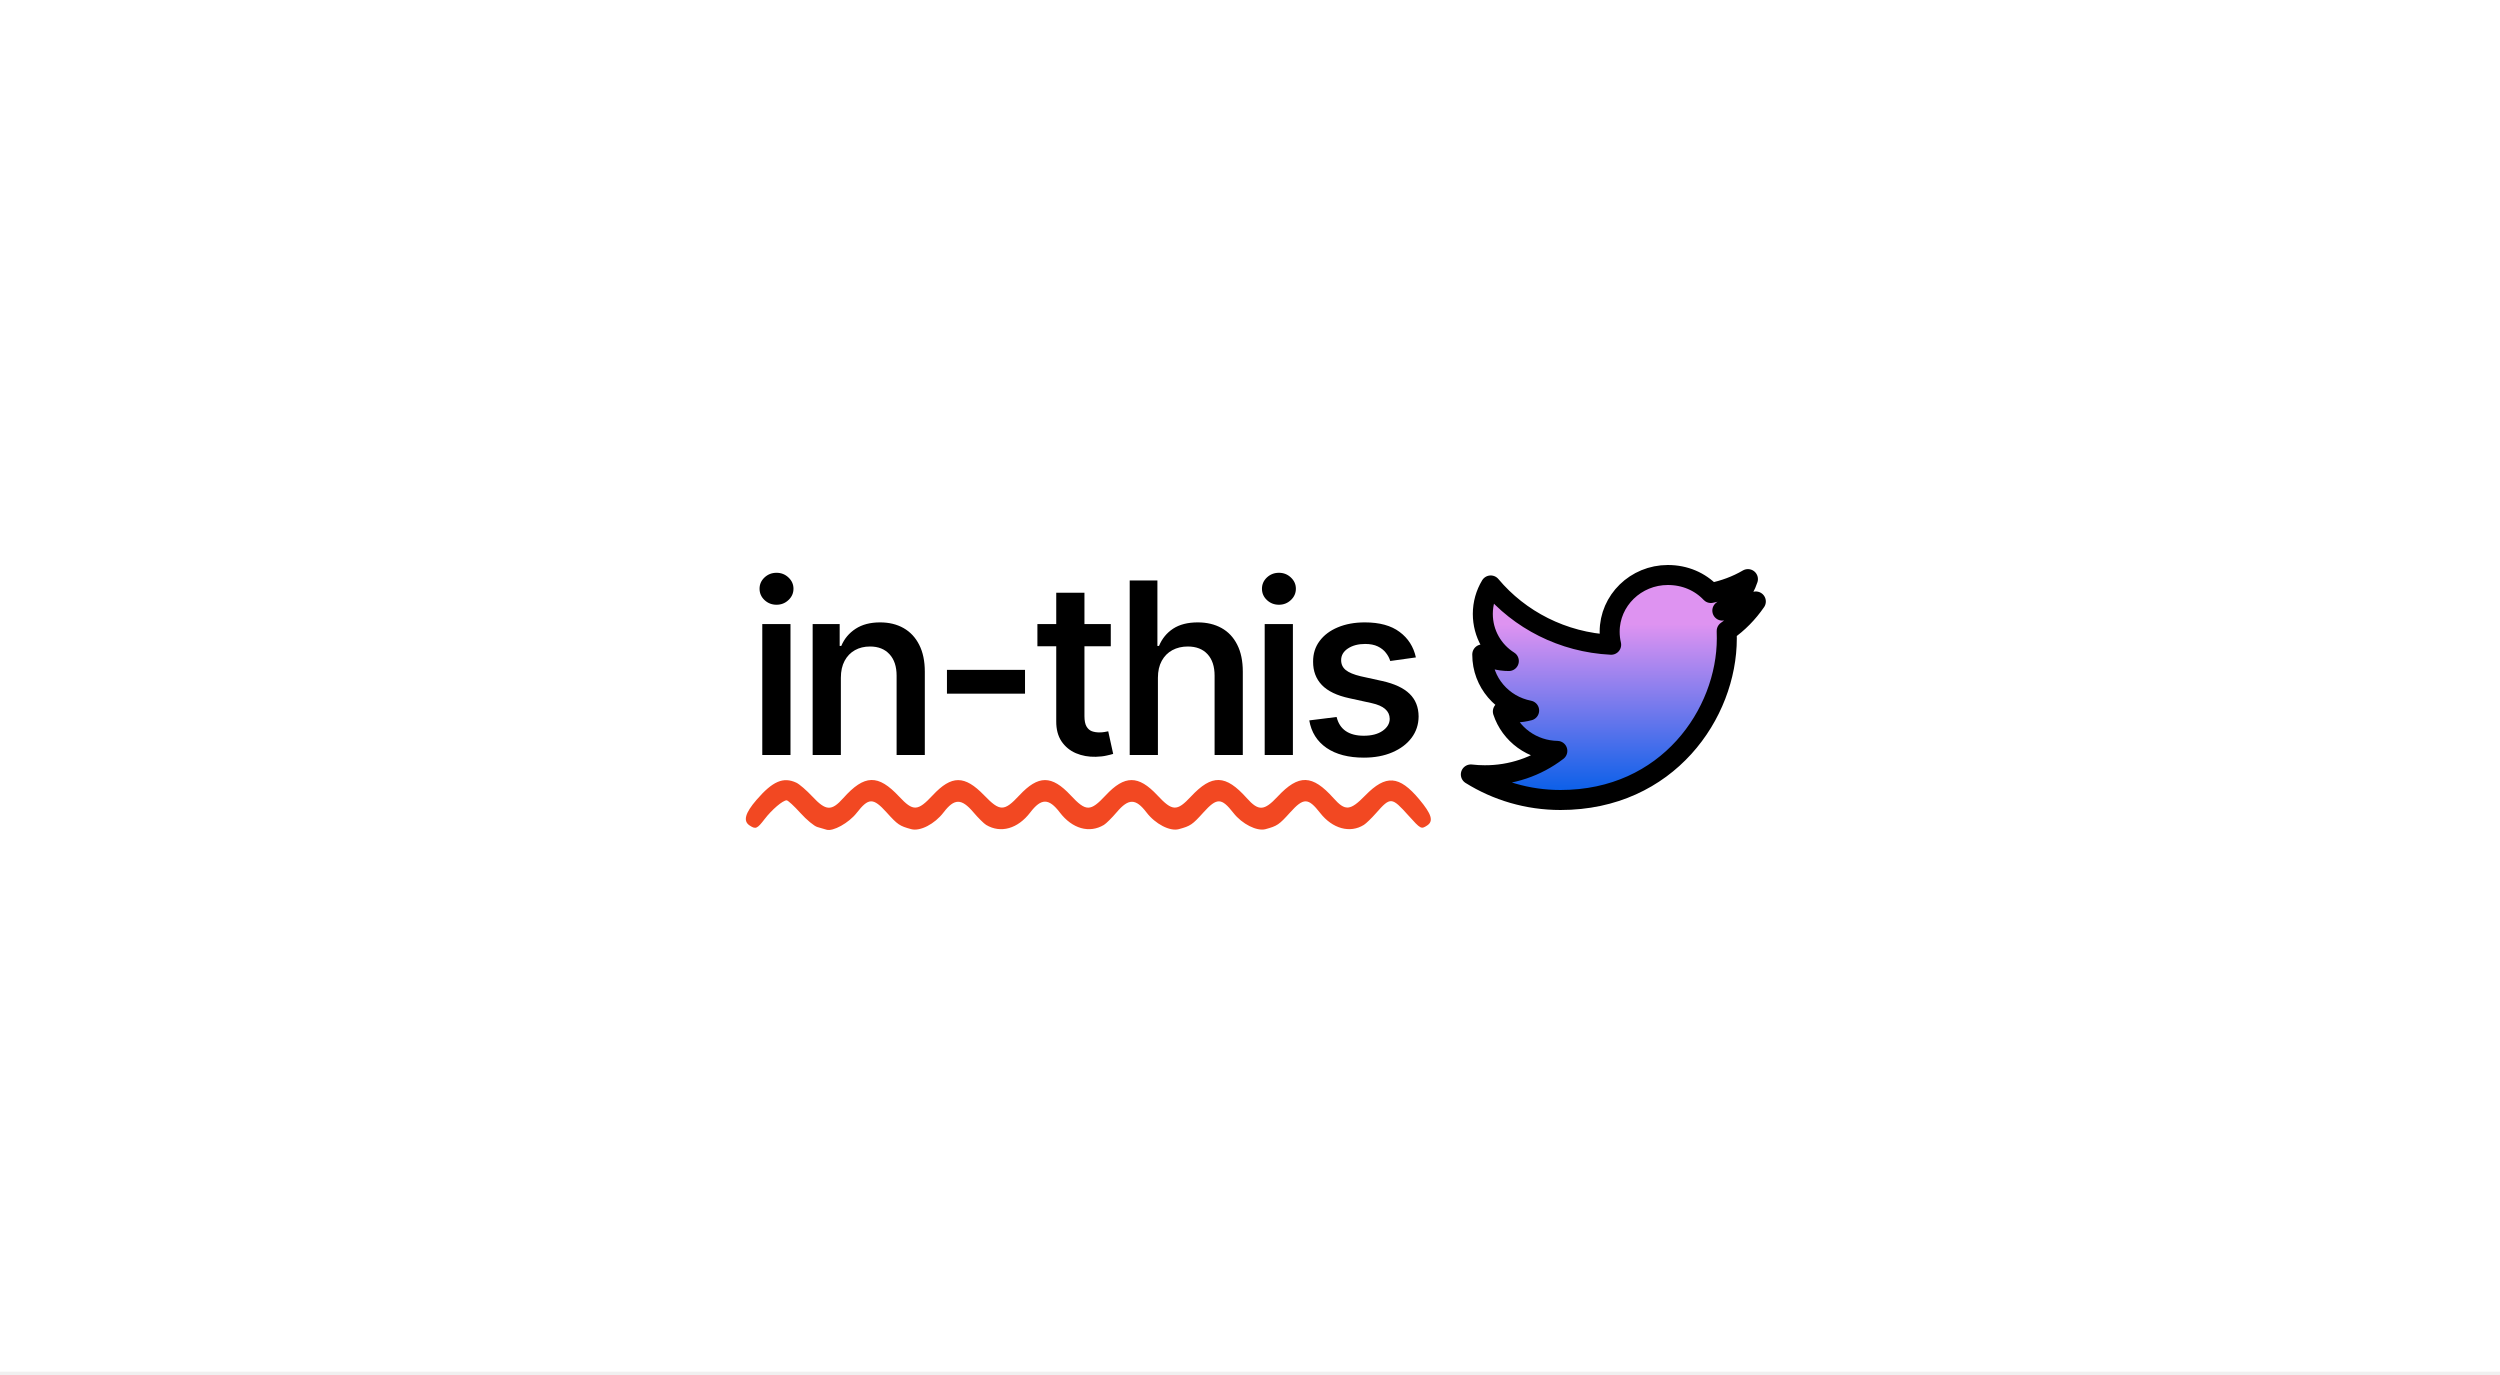
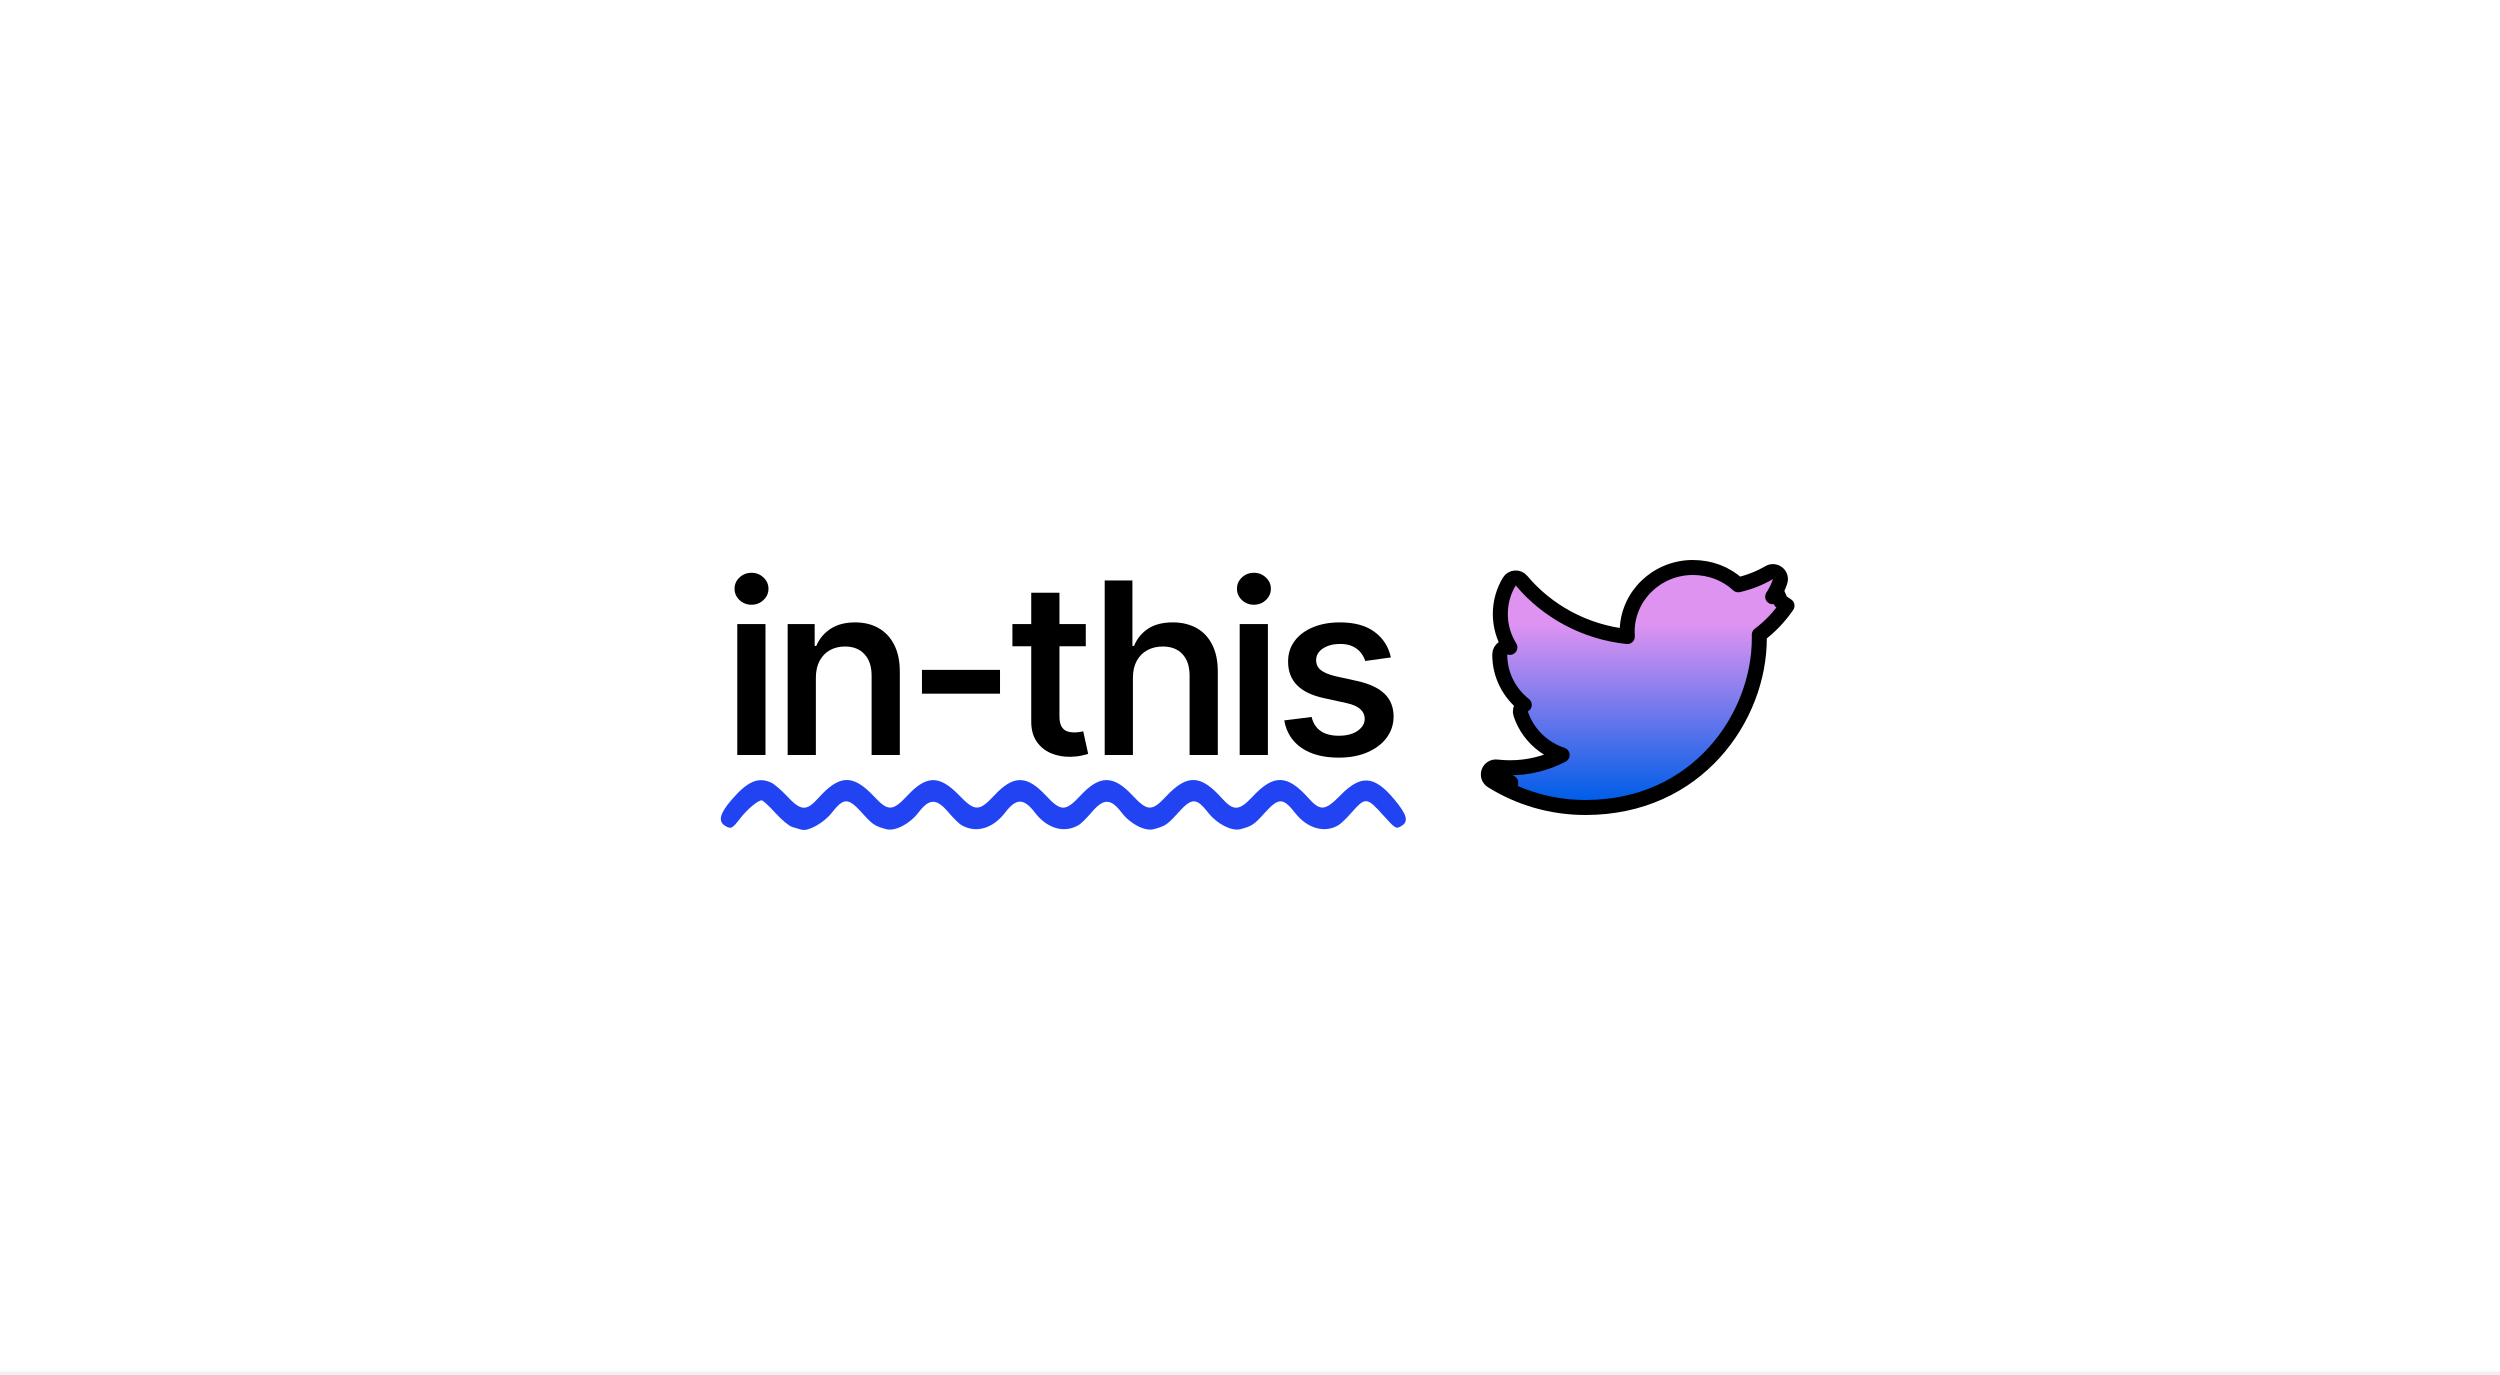
- <svg xmlns="http://www.w3.org/2000/svg" width="500" height="275" fill="none">
-   <path fill="#fff" d="M0 0h500v274.336H0z" />
-   <path d="M152.456 151v-26.182h5.642V151h-5.642Zm2.847-30.051c-.932 0-1.733-.313-2.403-.938-.659-.625-.989-1.38-.989-2.267 0-.875.33-1.625.989-2.25.67-.625 1.471-.937 2.403-.937.932 0 1.727.312 2.386.937.671.625 1.006 1.375 1.006 2.25 0 .887-.335 1.642-1.006 2.267-.659.625-1.454.938-2.386.938Zm12.87 14.608V151h-5.642v-26.182h5.403v4.364h.324c.602-1.432 1.557-2.574 2.864-3.426 1.307-.853 2.937-1.279 4.892-1.279 1.795 0 3.363.381 4.704 1.142 1.341.762 2.381 1.875 3.12 3.341.75 1.466 1.125 3.262 1.125 5.387V151h-5.642v-15.869c0-1.83-.472-3.256-1.415-4.279-.943-1.034-2.244-1.551-3.904-1.551-1.136 0-2.142.244-3.017.733s-1.562 1.199-2.062 2.131c-.5.932-.75 2.062-.75 3.392Zm36.831-1.585v4.755h-15.613v-4.755h15.613Zm17.153-9.154v4.432h-14.676v-4.432h14.676Zm-10.909-6.273h5.642v24.682c0 .898.136 1.585.409 2.063.273.466.631.784 1.074.954.454.159.949.239 1.483.239.397 0 .75-.028 1.057-.085.318-.057.562-.103.732-.137l.989 4.517c-.318.103-.767.216-1.346.341-.58.137-1.29.216-2.131.239-1.443.034-2.767-.205-3.972-.716-1.193-.511-2.153-1.301-2.88-2.369-.716-1.068-1.069-2.409-1.057-4.023v-25.705Zm20.335 17.012V151h-5.642v-34.909h5.54v13.091h.324c.602-1.455 1.54-2.602 2.813-3.443 1.284-.841 2.931-1.262 4.943-1.262 1.807 0 3.386.375 4.738 1.125 1.353.75 2.398 1.858 3.137 3.324.75 1.466 1.125 3.273 1.125 5.421V151h-5.642v-15.869c0-1.841-.472-3.273-1.415-4.296-.943-1.023-2.261-1.534-3.955-1.534-1.147 0-2.176.244-3.085.733-.898.489-1.602 1.199-2.113 2.131-.512.932-.768 2.062-.768 3.392ZM252.938 151v-26.182h5.642V151h-5.642Zm2.846-30.051c-.932 0-1.733-.313-2.403-.938-.659-.625-.989-1.38-.989-2.267 0-.875.33-1.625.989-2.25.67-.625 1.471-.937 2.403-.937.932 0 1.728.312 2.387.937.67.625 1.005 1.375 1.005 2.25 0 .887-.335 1.642-1.005 2.267-.659.625-1.455.938-2.387.938Zm27.393 10.534-5.131.716c-.17-.58-.46-1.125-.869-1.637-.398-.522-.938-.948-1.619-1.278-.682-.329-1.529-.494-2.54-.494-1.364 0-2.506.301-3.426.903-.909.602-1.364 1.381-1.364 2.335 0 .819.307 1.478.92 1.978.614.5 1.608.914 2.983 1.244l4.33.955c2.443.545 4.261 1.397 5.454 2.556 1.194 1.159 1.796 2.671 1.807 4.534-.011 1.614-.483 3.04-1.414 4.279-.921 1.227-2.205 2.193-3.853 2.898-1.636.704-3.528 1.056-5.676 1.056-3.079 0-5.568-.647-7.466-1.943-1.898-1.307-3.051-3.142-3.46-5.505l5.472-.682c.295 1.238.903 2.176 1.823 2.812.921.625 2.12.938 3.597.938 1.568 0 2.824-.324 3.767-.972.943-.659 1.421-1.46 1.432-2.403-.011-.796-.313-1.449-.904-1.961-.579-.522-1.488-.92-2.727-1.193l-4.432-.971c-2.488-.534-4.323-1.415-5.505-2.642-1.182-1.239-1.767-2.796-1.756-4.671-.011-1.579.42-2.954 1.295-4.125.875-1.182 2.091-2.096 3.648-2.744 1.568-.659 3.37-.989 5.404-.989 2.943 0 5.261.637 6.954 1.909 1.705 1.262 2.79 2.961 3.256 5.097Z" fill="#000" />
-   <path fill-rule="evenodd" clip-rule="evenodd" d="M159.266 156.537c.606.283 2.055 1.533 3.22 2.779 2.698 2.888 3.813 2.944 6.165.312 4.242-4.745 6.964-4.821 11.177-.312 2.801 2.997 3.701 2.964 6.704-.25 3.787-4.055 6.381-4.057 10.296-.007 3.167 3.276 3.992 3.277 7.046.007 3.798-4.066 6.465-4.066 10.262 0 3.069 3.285 3.931 3.287 6.99.012 3.81-4.08 6.551-4.083 10.353-.012 3.002 3.214 3.903 3.247 6.703.25 4.214-4.509 6.936-4.433 11.177.312 2.353 2.632 3.468 2.576 6.166-.312 4.214-4.509 6.936-4.433 11.177.312 2.356 2.636 3.329 2.551 6.367-.554 4.103-4.194 6.772-3.999 10.778.788 2.49 2.975 2.908 4.366 1.576 5.238-1.189.779-1.285.727-3.743-2.006-3.356-3.732-3.58-3.748-6.491-.446-.884 1.003-1.969 2.052-2.41 2.328-2.762 1.735-6.285.774-8.752-2.387-2.399-3.073-3.303-3.086-6.008-.089-2.211 2.45-2.574 2.697-4.913 3.332-1.725.469-4.696-1.031-6.422-3.243-2.399-3.073-3.302-3.086-6.008-.089-2.21 2.45-2.574 2.697-4.912 3.332-1.777.482-4.699-1.029-6.464-3.345-2.159-2.83-3.584-2.84-5.963-.038-.956 1.125-2.109 2.268-2.563 2.539-2.907 1.735-6.328.765-8.817-2.501-2.193-2.876-3.71-2.876-5.903 0-2.49 3.266-5.91 4.236-8.817 2.501-.454-.271-1.607-1.414-2.563-2.539-2.379-2.802-3.805-2.792-5.963.038-1.765 2.316-4.687 3.827-6.464 3.345-2.338-.635-2.702-.882-4.913-3.332-2.705-2.997-3.608-2.984-6.007.089-1.562 2-4.752 3.77-6.038 3.348-.37-.121-1.186-.36-1.814-.531-.628-.171-2.163-1.443-3.411-2.826-1.248-1.383-2.478-2.514-2.733-2.514-.775 0-2.959 1.861-4.413 3.76-1.489 1.945-1.776 2.067-2.988 1.274-1.347-.882-.925-2.461 1.37-5.121 3.221-3.737 5.352-4.657 7.966-3.442Z" fill="#F24822" />
-   <path d="M351.167 120.294c-2.098.927-4.36 1.535-6.703 1.827 2.398-1.403 4.25-3.627 5.122-6.3-2.261 1.323-4.768 2.25-7.411 2.779-2.152-2.276-5.177-3.6-8.61-3.6-6.403 0-11.634 5.082-11.634 11.356 0 .9.109 1.773.3 2.594-9.7-.476-18.337-5.003-24.086-11.859-1.008 1.668-1.581 3.627-1.581 5.691 0 3.944 2.044 7.439 5.204 9.424-1.934 0-3.732-.53-5.313-1.324v.08c0 5.506 4.033 10.112 9.373 11.144-1.714.456-3.514.519-5.258.185.74 2.257 2.189 4.231 4.144 5.646s4.317 2.199 6.754 2.242c-4.131 3.178-9.253 4.896-14.522 4.871-.927 0-1.853-.053-2.779-.159 5.177 3.23 11.334 5.109 17.928 5.109 21.47 0 33.268-17.312 33.268-32.321 0-.503 0-.979-.027-1.482 2.289-1.588 4.25-3.6 5.831-5.903v0Z" fill="url(#a)" stroke="#000" stroke-width="4" stroke-linecap="round" stroke-linejoin="round" />
+ <svg xmlns="http://www.w3.org/2000/svg" viewBox="0 0 500 275">
+   <g clip-path="url(#a)">
+     <path fill="#fff" d="M0 0h500v274.336H0z" />
+     <path d="M147.456 151v-26.182h5.642V151h-5.642Zm2.847-30.051c-.932 0-1.733-.313-2.403-.938-.659-.625-.989-1.38-.989-2.267 0-.875.33-1.625.989-2.25.67-.625 1.471-.937 2.403-.937.932 0 1.727.312 2.386.937.671.625 1.006 1.375 1.006 2.25 0 .887-.335 1.642-1.006 2.267-.659.625-1.454.938-2.386.938Zm12.87 14.608V151h-5.642v-26.182h5.403v4.364h.324c.602-1.432 1.557-2.574 2.864-3.426 1.307-.853 2.937-1.279 4.892-1.279 1.795 0 3.363.381 4.704 1.142 1.341.762 2.381 1.875 3.12 3.341.75 1.466 1.125 3.262 1.125 5.387V151h-5.642v-15.869c0-1.83-.472-3.256-1.415-4.279-.943-1.034-2.244-1.551-3.904-1.551-1.136 0-2.142.244-3.017.733s-1.562 1.199-2.062 2.131c-.5.932-.75 2.062-.75 3.392Zm36.831-1.585v4.755h-15.613v-4.755h15.613Zm17.153-9.154v4.432h-14.676v-4.432h14.676Zm-10.909-6.273h5.642v24.682c0 .898.136 1.585.409 2.063.273.466.631.784 1.074.954.454.159.949.239 1.483.239.397 0 .75-.028 1.057-.085.318-.057.562-.103.732-.137l.989 4.517c-.318.103-.767.216-1.346.341-.58.137-1.29.216-2.131.239-1.443.034-2.767-.205-3.972-.716-1.193-.511-2.153-1.301-2.88-2.369-.716-1.068-1.069-2.409-1.057-4.023v-25.705Zm20.335 17.012V151h-5.642v-34.909h5.54v13.091h.324c.602-1.455 1.54-2.602 2.813-3.443 1.284-.841 2.931-1.262 4.943-1.262 1.807 0 3.386.375 4.738 1.125 1.353.75 2.398 1.858 3.137 3.324.75 1.466 1.125 3.273 1.125 5.421V151h-5.642v-15.869c0-1.841-.472-3.273-1.415-4.296-.943-1.023-2.261-1.534-3.955-1.534-1.147 0-2.176.244-3.085.733-.898.489-1.602 1.199-2.113 2.131-.512.932-.768 2.062-.768 3.392ZM247.938 151v-26.182h5.642V151h-5.642Zm2.846-30.051c-.932 0-1.733-.313-2.403-.938-.659-.625-.989-1.38-.989-2.267 0-.875.33-1.625.989-2.25.67-.625 1.471-.937 2.403-.937.932 0 1.728.312 2.387.937.67.625 1.005 1.375 1.005 2.25 0 .887-.335 1.642-1.005 2.267-.659.625-1.455.938-2.387.938Zm27.393 10.534-5.131.716c-.17-.58-.46-1.125-.869-1.637-.398-.522-.938-.948-1.619-1.278-.682-.329-1.529-.494-2.54-.494-1.364 0-2.506.301-3.426.903-.909.602-1.364 1.381-1.364 2.335 0 .819.307 1.478.92 1.978.614.5 1.608.914 2.983 1.244l4.33.955c2.443.545 4.261 1.397 5.454 2.556 1.194 1.159 1.796 2.671 1.807 4.534-.011 1.614-.483 3.04-1.414 4.279-.921 1.227-2.205 2.193-3.853 2.898-1.636.704-3.528 1.056-5.676 1.056-3.079 0-5.568-.647-7.466-1.943-1.898-1.307-3.051-3.142-3.46-5.505l5.472-.682c.295 1.238.903 2.176 1.823 2.812.921.625 2.12.938 3.597.938 1.568 0 2.824-.324 3.767-.972.943-.659 1.421-1.46 1.432-2.403-.011-.796-.313-1.449-.904-1.961-.579-.522-1.488-.92-2.727-1.193l-4.432-.971c-2.488-.534-4.323-1.415-5.505-2.642-1.182-1.239-1.767-2.796-1.756-4.671-.011-1.579.42-2.954 1.295-4.125.875-1.182 2.091-2.096 3.648-2.744 1.568-.659 3.37-.989 5.404-.989 2.943 0 5.261.637 6.954 1.909 1.705 1.262 2.79 2.961 3.256 5.097Z" fill="#000" />
+     <path fill-rule="evenodd" clip-rule="evenodd" d="M154.266 156.537c.606.283 2.055 1.533 3.22 2.779 2.698 2.888 3.813 2.944 6.165.312 4.242-4.745 6.964-4.821 11.177-.312 2.801 2.997 3.701 2.964 6.704-.25 3.787-4.055 6.381-4.057 10.296-.007 3.167 3.276 3.992 3.277 7.046.007 3.798-4.066 6.465-4.066 10.262 0 3.069 3.285 3.931 3.287 6.99.012 3.81-4.08 6.551-4.083 10.353-.012 3.002 3.214 3.903 3.247 6.703.25 4.214-4.509 6.936-4.433 11.177.312 2.353 2.632 3.468 2.576 6.166-.312 4.214-4.509 6.936-4.433 11.177.312 2.356 2.636 3.329 2.551 6.367-.554 4.103-4.194 6.772-3.999 10.778.788 2.49 2.975 2.908 4.366 1.576 5.238-1.189.779-1.285.727-3.743-2.006-3.356-3.732-3.58-3.748-6.491-.446-.884 1.003-1.969 2.052-2.41 2.328-2.762 1.735-6.285.774-8.752-2.387-2.399-3.073-3.303-3.086-6.008-.089-2.211 2.45-2.574 2.697-4.913 3.332-1.725.469-4.696-1.031-6.422-3.243-2.399-3.073-3.302-3.086-6.008-.089-2.21 2.45-2.574 2.697-4.912 3.332-1.777.482-4.699-1.029-6.464-3.345-2.159-2.83-3.584-2.84-5.963-.038-.956 1.125-2.109 2.268-2.563 2.539-2.907 1.735-6.328.765-8.817-2.501-2.193-2.876-3.71-2.876-5.903 0-2.49 3.266-5.91 4.236-8.817 2.501-.454-.271-1.607-1.414-2.563-2.539-2.379-2.802-3.805-2.792-5.963.038-1.765 2.316-4.687 3.827-6.464 3.345-2.338-.635-2.702-.882-4.913-3.332-2.705-2.997-3.608-2.984-6.007.089-1.562 2-4.752 3.77-6.038 3.348-.37-.121-1.186-.36-1.814-.531-.628-.171-2.163-1.443-3.411-2.826-1.248-1.383-2.478-2.514-2.733-2.514-.775 0-2.959 1.861-4.413 3.76-1.489 1.945-1.776 2.067-2.988 1.274-1.347-.882-.925-2.461 1.37-5.121 3.221-3.737 5.352-4.657 7.966-3.442Z" fill="#2243F2" />
+     <path d="M301.942 156.55h-.003v-.106c-.951-.476-1.877-.994-2.772-1.553l2.775 1.659Zm0 0h.212m23.277-30.194c0 .321.012.64.036.954-8.524-.9-16.053-5.077-21.173-11.183-.311-.371-.782-.569-1.265-.531-.482.037-.918.305-1.168.719-1.147 1.898-1.797 4.124-1.797 6.467 0 2.45.696 4.747 1.913 6.694-.43-.16-.913-.114-1.309.13-.443.273-.713.756-.713 1.276v.08c0 4.053 1.918 7.657 4.899 10.011-.152.083-.292.193-.411.327-.35.399-.464.954-.299 1.459.841 2.562 2.484 4.796 4.69 6.393 1.101.797 2.315 1.416 3.596 1.842-3.196 1.684-6.796 2.573-10.477 2.556h-.007c-.869 0-1.739-.05-2.609-.149-.697-.08-1.356.334-1.587.996-.231.662.028 1.396.623 1.767 5.409 3.374 11.84 5.336 18.722 5.336 22.432 0 34.768-18.123 34.768-33.821v-.016c0-.234 0-.472-.003-.716 2.16-1.614 4.021-3.586 5.543-5.804l-1.236-.849-.606-1.372c-.337.149-.679.289-1.026.421.621-.939 1.121-1.964 1.477-3.057.194-.593.001-1.243-.484-1.633-.486-.391-1.162-.442-1.699-.127-1.889 1.106-3.972 1.92-6.178 2.436-2.389-2.21-5.565-3.462-9.086-3.462-7.195 0-13.134 5.718-13.134 12.856Z" fill="url(#b)" stroke="#000" stroke-width="3" stroke-linecap="round" stroke-linejoin="round" />
+   </g>
  <defs>
-     <linearGradient id="a" x1="322.667" y1="115" x2="322.667" y2="160" gradientUnits="userSpaceOnUse">
+     <linearGradient id="b" x1="327.667" y1="115" x2="327.667" y2="160" gradientUnits="userSpaceOnUse">
      <stop offset=".219" stop-color="#DE93F1" />
      <stop offset="1" stop-color="#005DE8" />
      <stop offset="1" stop-color="#745EFF" />
    </linearGradient>
+     <clipPath id="a">
+       <path fill="#000" d="M0 0h500v274.336H0z" />
+     </clipPath>
  </defs>
</svg>
